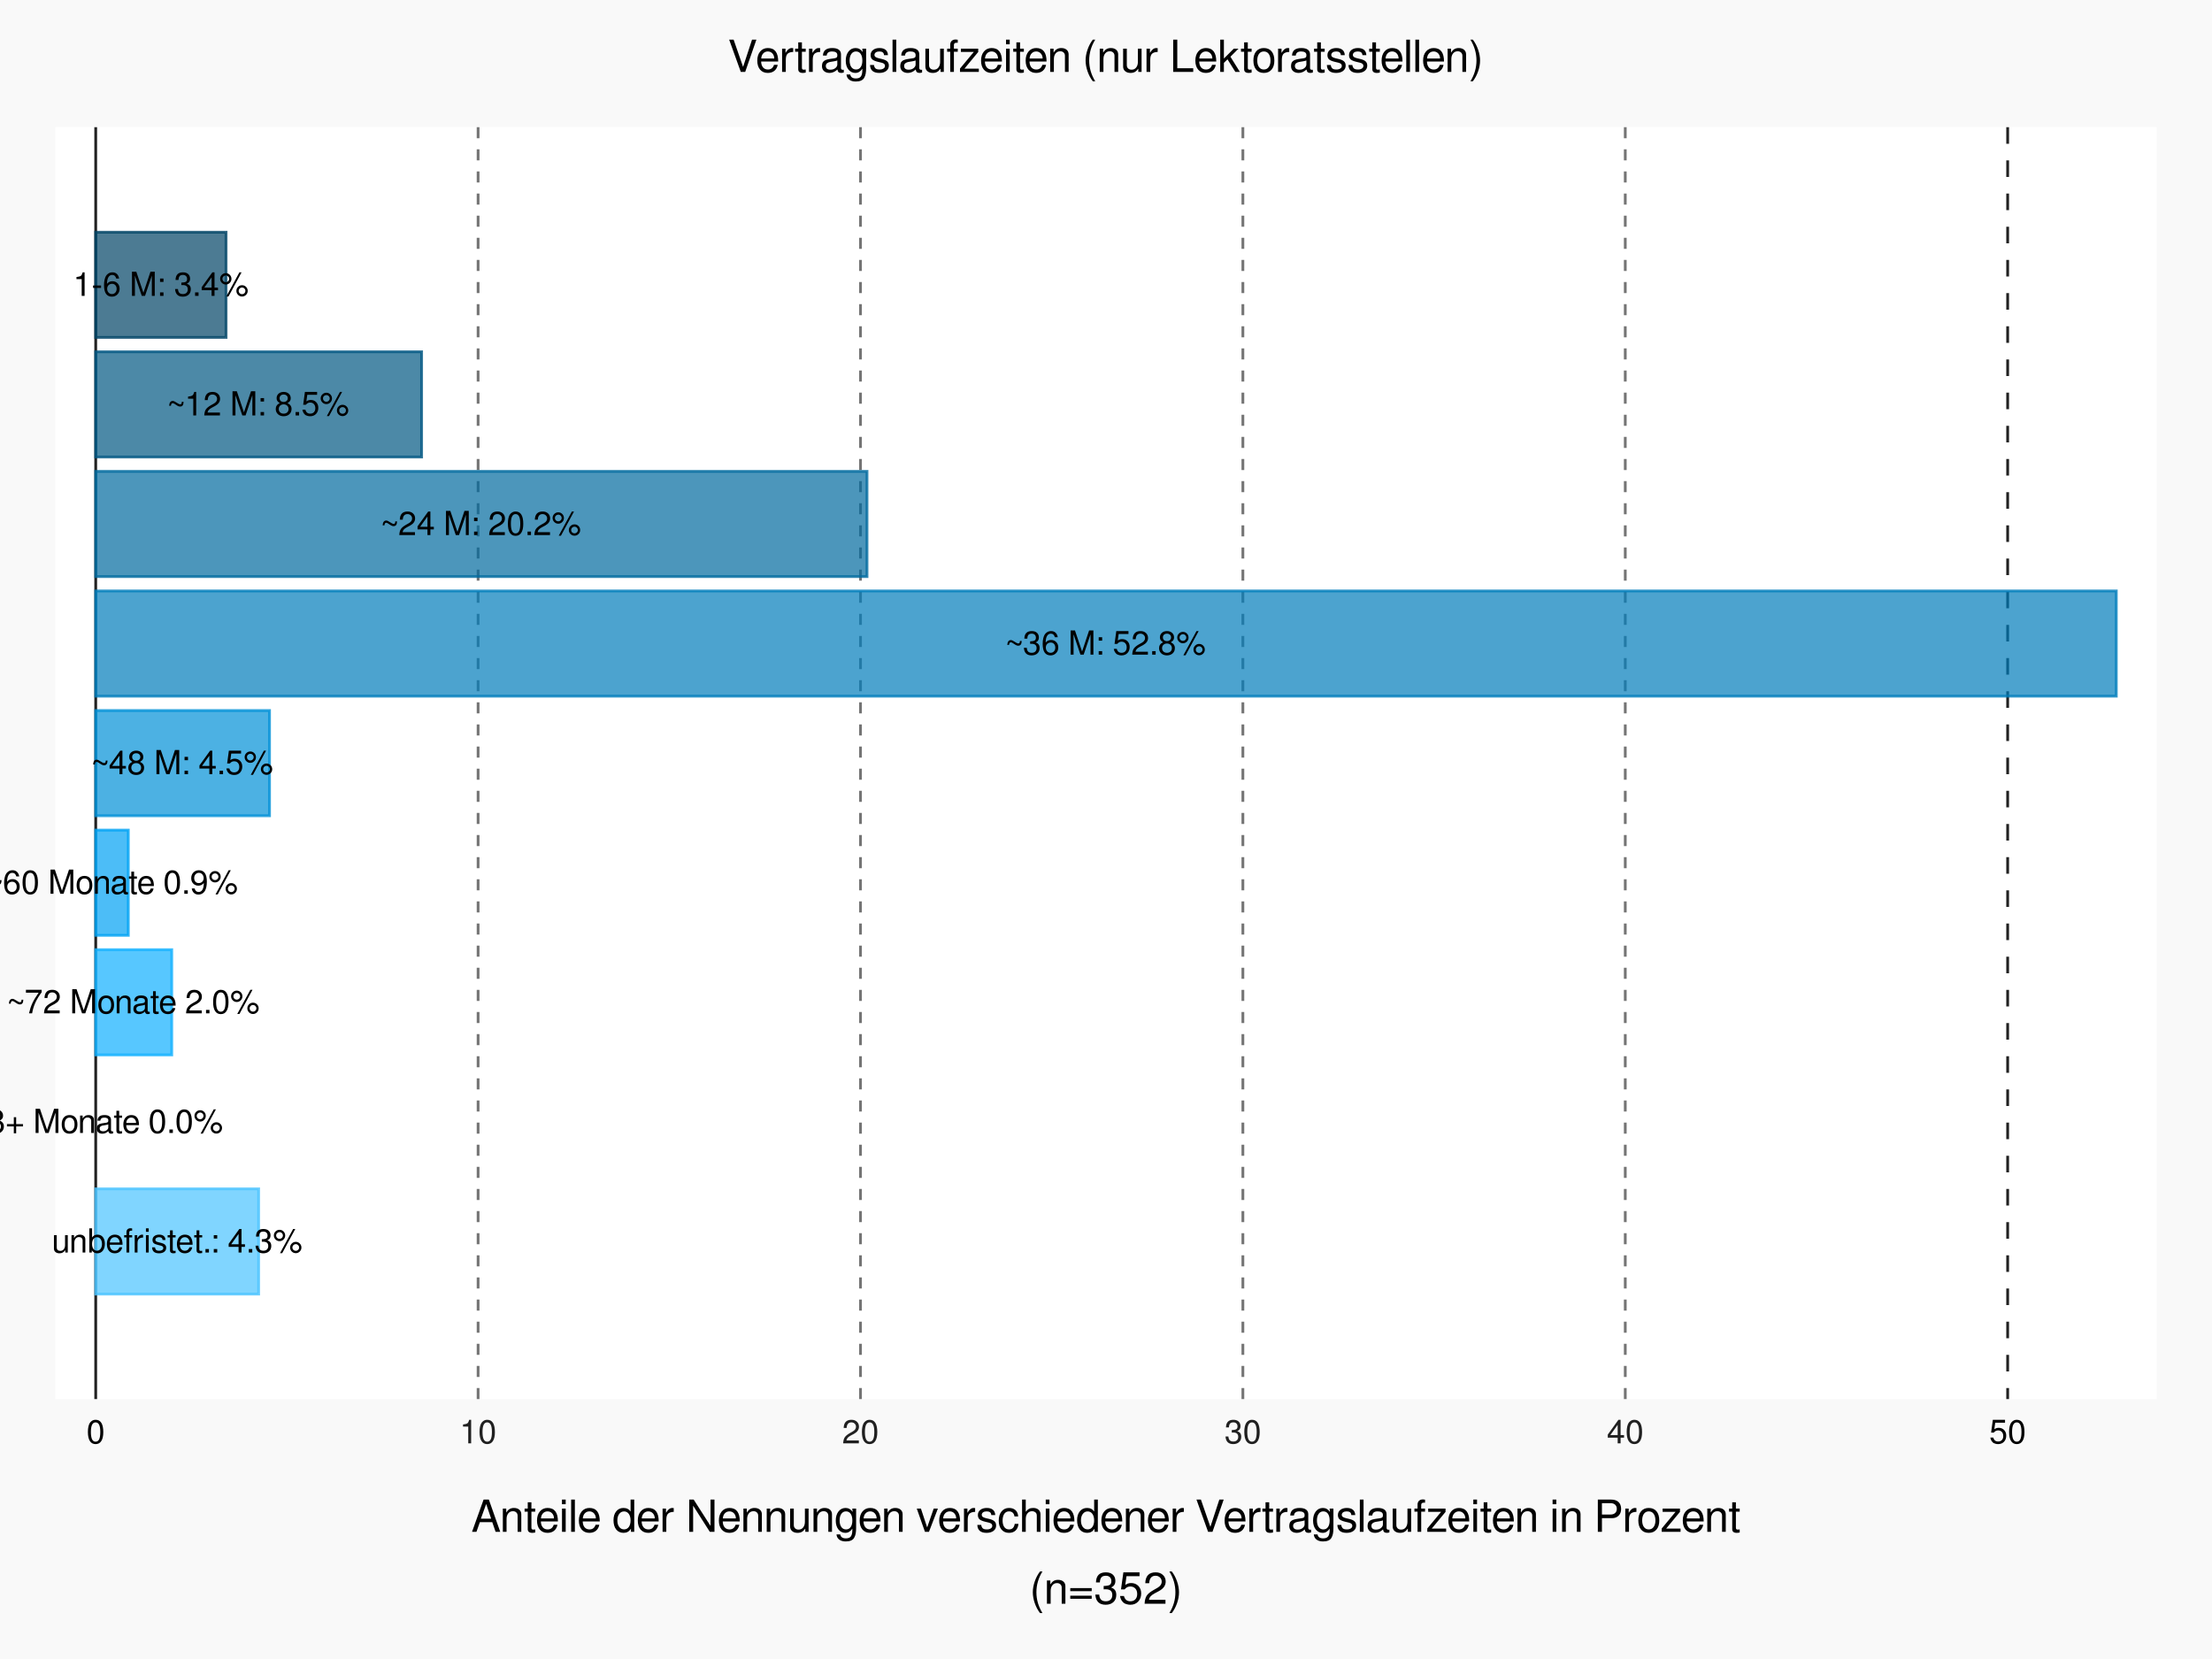
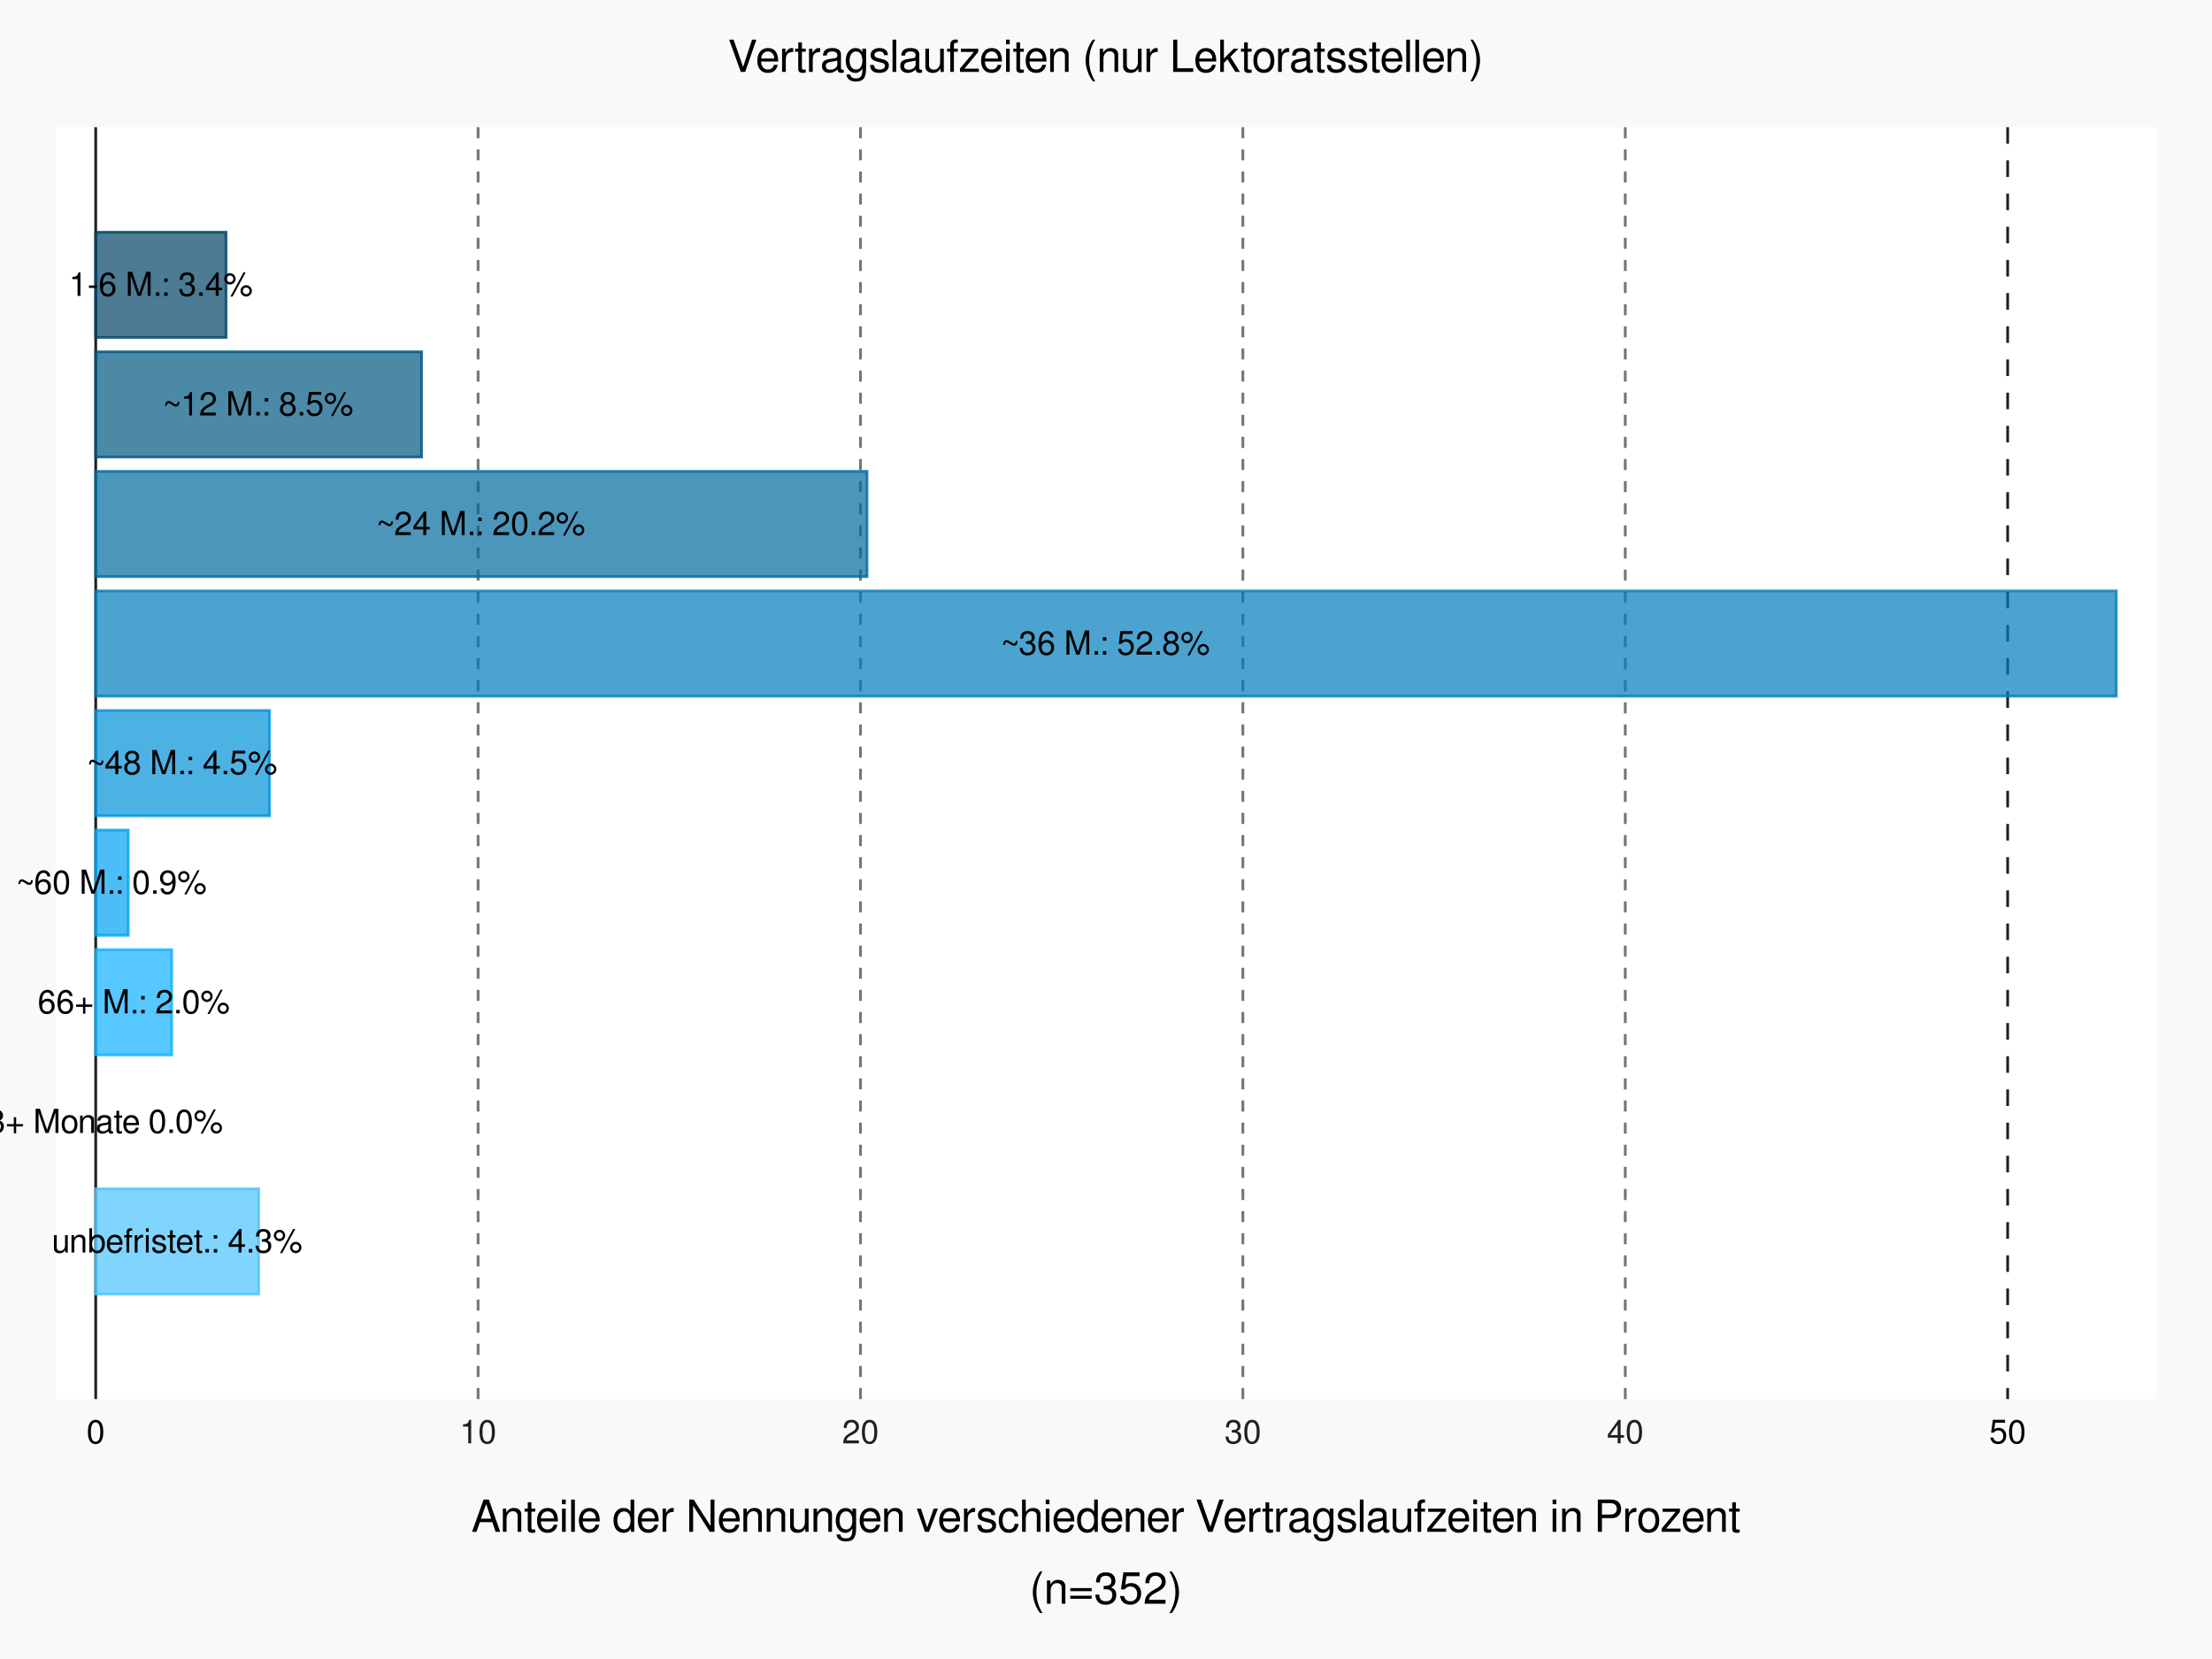
- <svg xmlns="http://www.w3.org/2000/svg" id="chart-a534a931-a8e2-4852-a900-adeee037811d" class="pygal-chart" viewBox="0 0 800 600">
+ <svg xmlns="http://www.w3.org/2000/svg" id="chart-deef0a6d-7ca4-4039-9a71-5a71950c64bc" class="pygal-chart" viewBox="0 0 800 600">
  <defs>
-     <style type="text/css">#chart-a534a931-a8e2-4852-a900-adeee037811d{-webkit-user-select:none;-webkit-font-smoothing:antialiased;font-family:FreeSans}#chart-a534a931-a8e2-4852-a900-adeee037811d .title{font-family:FreeSans;font-size:16px}#chart-a534a931-a8e2-4852-a900-adeee037811d .legends .legend text{font-family:FreeSans;font-size:14px}#chart-a534a931-a8e2-4852-a900-adeee037811d .axis text{font-family:FreeSans;font-size:12px}#chart-a534a931-a8e2-4852-a900-adeee037811d .axis text.major{font-family:FreeSans;font-size:12px}#chart-a534a931-a8e2-4852-a900-adeee037811d .text-overlay text.value{font-family:FreeSans;font-size:12px}#chart-a534a931-a8e2-4852-a900-adeee037811d .text-overlay text.label{font-family:FreeSans;font-size:12px}#chart-a534a931-a8e2-4852-a900-adeee037811d .tooltip{font-family:FreeSans;font-size:14px}#chart-a534a931-a8e2-4852-a900-adeee037811d text.no_data{font-family:FreeSans;font-size:64px}
- #chart-a534a931-a8e2-4852-a900-adeee037811d{background-color:rgba(249,249,249,1)}#chart-a534a931-a8e2-4852-a900-adeee037811d path,#chart-a534a931-a8e2-4852-a900-adeee037811d line,#chart-a534a931-a8e2-4852-a900-adeee037811d rect,#chart-a534a931-a8e2-4852-a900-adeee037811d circle{-webkit-transition:150ms;-moz-transition:150ms;transition:150ms}#chart-a534a931-a8e2-4852-a900-adeee037811d .graph &gt; .background{fill:rgba(249,249,249,1)}#chart-a534a931-a8e2-4852-a900-adeee037811d .plot &gt; .background{fill:rgba(255,255,255,1)}#chart-a534a931-a8e2-4852-a900-adeee037811d .graph{fill:rgba(0,0,0,.87)}#chart-a534a931-a8e2-4852-a900-adeee037811d text.no_data{fill:rgba(0,0,0,1)}#chart-a534a931-a8e2-4852-a900-adeee037811d .title{fill:rgba(0,0,0,1)}#chart-a534a931-a8e2-4852-a900-adeee037811d .legends .legend text{fill:rgba(0,0,0,.87)}#chart-a534a931-a8e2-4852-a900-adeee037811d .legends .legend:hover text{fill:rgba(0,0,0,1)}#chart-a534a931-a8e2-4852-a900-adeee037811d .axis .line{stroke:rgba(0,0,0,1)}#chart-a534a931-a8e2-4852-a900-adeee037811d .axis .guide.line{stroke:rgba(0,0,0,.54)}#chart-a534a931-a8e2-4852-a900-adeee037811d .axis .major.line{stroke:rgba(0,0,0,.87)}#chart-a534a931-a8e2-4852-a900-adeee037811d .axis text.major{fill:rgba(0,0,0,1)}#chart-a534a931-a8e2-4852-a900-adeee037811d .axis.y .guides:hover .guide.line,#chart-a534a931-a8e2-4852-a900-adeee037811d .line-graph .axis.x .guides:hover .guide.line,#chart-a534a931-a8e2-4852-a900-adeee037811d .stackedline-graph .axis.x .guides:hover .guide.line,#chart-a534a931-a8e2-4852-a900-adeee037811d .xy-graph .axis.x .guides:hover .guide.line{stroke:rgba(0,0,0,1)}#chart-a534a931-a8e2-4852-a900-adeee037811d .axis .guides:hover text{fill:rgba(0,0,0,1)}#chart-a534a931-a8e2-4852-a900-adeee037811d .reactive{fill-opacity:.7;stroke-opacity:.8}#chart-a534a931-a8e2-4852-a900-adeee037811d .ci{stroke:rgba(0,0,0,.87)}#chart-a534a931-a8e2-4852-a900-adeee037811d .reactive.active,#chart-a534a931-a8e2-4852-a900-adeee037811d .active .reactive{fill-opacity:.8;stroke-opacity:.9;stroke-width:4}#chart-a534a931-a8e2-4852-a900-adeee037811d .ci .reactive.active{stroke-width:1.5}#chart-a534a931-a8e2-4852-a900-adeee037811d .series text{fill:rgba(0,0,0,1)}#chart-a534a931-a8e2-4852-a900-adeee037811d .tooltip rect{fill:rgba(255,255,255,1);stroke:rgba(0,0,0,1);-webkit-transition:opacity 150ms;-moz-transition:opacity 150ms;transition:opacity 150ms}#chart-a534a931-a8e2-4852-a900-adeee037811d .tooltip .label{fill:rgba(0,0,0,.87)}#chart-a534a931-a8e2-4852-a900-adeee037811d .tooltip .label{fill:rgba(0,0,0,.87)}#chart-a534a931-a8e2-4852-a900-adeee037811d .tooltip .legend{font-size:.8em;fill:rgba(0,0,0,.54)}#chart-a534a931-a8e2-4852-a900-adeee037811d .tooltip .x_label{font-size:.6em;fill:rgba(0,0,0,1)}#chart-a534a931-a8e2-4852-a900-adeee037811d .tooltip .xlink{font-size:.5em;text-decoration:underline}#chart-a534a931-a8e2-4852-a900-adeee037811d .tooltip .value{font-size:1.5em}#chart-a534a931-a8e2-4852-a900-adeee037811d .bound{font-size:.5em}#chart-a534a931-a8e2-4852-a900-adeee037811d .max-value{font-size:.75em;fill:rgba(0,0,0,.54)}#chart-a534a931-a8e2-4852-a900-adeee037811d .map-element{fill:rgba(255,255,255,1);stroke:rgba(0,0,0,.54) !important}#chart-a534a931-a8e2-4852-a900-adeee037811d .map-element .reactive{fill-opacity:inherit;stroke-opacity:inherit}#chart-a534a931-a8e2-4852-a900-adeee037811d .color-0,#chart-a534a931-a8e2-4852-a900-adeee037811d .color-0 a:visited{stroke:#004466;fill:#004466}#chart-a534a931-a8e2-4852-a900-adeee037811d .color-1,#chart-a534a931-a8e2-4852-a900-adeee037811d .color-1 a:visited{stroke:#005782;fill:#005782}#chart-a534a931-a8e2-4852-a900-adeee037811d .color-2,#chart-a534a931-a8e2-4852-a900-adeee037811d .color-2 a:visited{stroke:#006a9f;fill:#006a9f}#chart-a534a931-a8e2-4852-a900-adeee037811d .color-3,#chart-a534a931-a8e2-4852-a900-adeee037811d .color-3 a:visited{stroke:#007dbb;fill:#007dbb}#chart-a534a931-a8e2-4852-a900-adeee037811d .color-4,#chart-a534a931-a8e2-4852-a900-adeee037811d .color-4 a:visited{stroke:#0090d7;fill:#0090d7}#chart-a534a931-a8e2-4852-a900-adeee037811d .color-5,#chart-a534a931-a8e2-4852-a900-adeee037811d .color-5 a:visited{stroke:#00a2f4;fill:#00a2f4}#chart-a534a931-a8e2-4852-a900-adeee037811d .color-6,#chart-a534a931-a8e2-4852-a900-adeee037811d .color-6 a:visited{stroke:#11b0ff;fill:#11b0ff}#chart-a534a931-a8e2-4852-a900-adeee037811d .color-7,#chart-a534a931-a8e2-4852-a900-adeee037811d .color-7 a:visited{stroke:#2db9ff;fill:#2db9ff}#chart-a534a931-a8e2-4852-a900-adeee037811d .color-8,#chart-a534a931-a8e2-4852-a900-adeee037811d .color-8 a:visited{stroke:#4ac3ff;fill:#4ac3ff}#chart-a534a931-a8e2-4852-a900-adeee037811d .text-overlay .color-0 text{fill:black}#chart-a534a931-a8e2-4852-a900-adeee037811d .text-overlay .color-1 text{fill:black}#chart-a534a931-a8e2-4852-a900-adeee037811d .text-overlay .color-2 text{fill:black}#chart-a534a931-a8e2-4852-a900-adeee037811d .text-overlay .color-3 text{fill:black}#chart-a534a931-a8e2-4852-a900-adeee037811d .text-overlay .color-4 text{fill:black}#chart-a534a931-a8e2-4852-a900-adeee037811d .text-overlay .color-5 text{fill:black}#chart-a534a931-a8e2-4852-a900-adeee037811d .text-overlay .color-6 text{fill:black}#chart-a534a931-a8e2-4852-a900-adeee037811d .text-overlay .color-7 text{fill:black}#chart-a534a931-a8e2-4852-a900-adeee037811d .text-overlay .color-8 text{fill:black}
- #chart-a534a931-a8e2-4852-a900-adeee037811d text.no_data{text-anchor:middle}#chart-a534a931-a8e2-4852-a900-adeee037811d .guide.line{fill:none}#chart-a534a931-a8e2-4852-a900-adeee037811d .centered{text-anchor:middle}#chart-a534a931-a8e2-4852-a900-adeee037811d .title{text-anchor:middle}#chart-a534a931-a8e2-4852-a900-adeee037811d .legends .legend text{fill-opacity:1}#chart-a534a931-a8e2-4852-a900-adeee037811d .axis.x text{text-anchor:middle}#chart-a534a931-a8e2-4852-a900-adeee037811d .axis.x:not(.web) text[transform]{text-anchor:start}#chart-a534a931-a8e2-4852-a900-adeee037811d .axis.x:not(.web) text[transform].backwards{text-anchor:end}#chart-a534a931-a8e2-4852-a900-adeee037811d .axis.y text{text-anchor:end}#chart-a534a931-a8e2-4852-a900-adeee037811d .axis.y text[transform].backwards{text-anchor:start}#chart-a534a931-a8e2-4852-a900-adeee037811d .axis.y2 text{text-anchor:start}#chart-a534a931-a8e2-4852-a900-adeee037811d .axis.y2 text[transform].backwards{text-anchor:end}#chart-a534a931-a8e2-4852-a900-adeee037811d .axis .guide.line{stroke-dasharray:4,4}#chart-a534a931-a8e2-4852-a900-adeee037811d .axis .major.guide.line{stroke-dasharray:6,6}#chart-a534a931-a8e2-4852-a900-adeee037811d .horizontal .axis.y .guide.line,#chart-a534a931-a8e2-4852-a900-adeee037811d .horizontal .axis.y2 .guide.line,#chart-a534a931-a8e2-4852-a900-adeee037811d .vertical .axis.x .guide.line{opacity:0}#chart-a534a931-a8e2-4852-a900-adeee037811d .horizontal .axis.always_show .guide.line,#chart-a534a931-a8e2-4852-a900-adeee037811d .vertical .axis.always_show .guide.line{opacity:1 !important}#chart-a534a931-a8e2-4852-a900-adeee037811d .axis.y .guides:hover .guide.line,#chart-a534a931-a8e2-4852-a900-adeee037811d .axis.y2 .guides:hover .guide.line,#chart-a534a931-a8e2-4852-a900-adeee037811d .axis.x .guides:hover .guide.line{opacity:1}#chart-a534a931-a8e2-4852-a900-adeee037811d .axis .guides:hover text{opacity:1}#chart-a534a931-a8e2-4852-a900-adeee037811d .nofill{fill:none}#chart-a534a931-a8e2-4852-a900-adeee037811d .subtle-fill{fill-opacity:.2}#chart-a534a931-a8e2-4852-a900-adeee037811d .dot{stroke-width:1px;fill-opacity:1}#chart-a534a931-a8e2-4852-a900-adeee037811d .dot.active{stroke-width:5px}#chart-a534a931-a8e2-4852-a900-adeee037811d .dot.negative{fill:transparent}#chart-a534a931-a8e2-4852-a900-adeee037811d text,#chart-a534a931-a8e2-4852-a900-adeee037811d tspan{stroke:none !important}#chart-a534a931-a8e2-4852-a900-adeee037811d .series text.active{opacity:1}#chart-a534a931-a8e2-4852-a900-adeee037811d .tooltip rect{fill-opacity:.95;stroke-width:.5}#chart-a534a931-a8e2-4852-a900-adeee037811d .tooltip text{fill-opacity:1}#chart-a534a931-a8e2-4852-a900-adeee037811d .showable{visibility:hidden}#chart-a534a931-a8e2-4852-a900-adeee037811d .showable.shown{visibility:visible}#chart-a534a931-a8e2-4852-a900-adeee037811d .gauge-background{fill:rgba(229,229,229,1);stroke:none}#chart-a534a931-a8e2-4852-a900-adeee037811d .bg-lines{stroke:rgba(249,249,249,1);stroke-width:2px}</style>
+     <style type="text/css">#chart-deef0a6d-7ca4-4039-9a71-5a71950c64bc{-webkit-user-select:none;-webkit-font-smoothing:antialiased;font-family:FreeSans}#chart-deef0a6d-7ca4-4039-9a71-5a71950c64bc .title{font-family:FreeSans;font-size:16px}#chart-deef0a6d-7ca4-4039-9a71-5a71950c64bc .legends .legend text{font-family:FreeSans;font-size:14px}#chart-deef0a6d-7ca4-4039-9a71-5a71950c64bc .axis text{font-family:FreeSans;font-size:12px}#chart-deef0a6d-7ca4-4039-9a71-5a71950c64bc .axis text.major{font-family:FreeSans;font-size:12px}#chart-deef0a6d-7ca4-4039-9a71-5a71950c64bc .text-overlay text.value{font-family:FreeSans;font-size:12px}#chart-deef0a6d-7ca4-4039-9a71-5a71950c64bc .text-overlay text.label{font-family:FreeSans;font-size:12px}#chart-deef0a6d-7ca4-4039-9a71-5a71950c64bc .tooltip{font-family:FreeSans;font-size:14px}#chart-deef0a6d-7ca4-4039-9a71-5a71950c64bc text.no_data{font-family:FreeSans;font-size:64px}
+ #chart-deef0a6d-7ca4-4039-9a71-5a71950c64bc{background-color:rgba(249,249,249,1)}#chart-deef0a6d-7ca4-4039-9a71-5a71950c64bc path,#chart-deef0a6d-7ca4-4039-9a71-5a71950c64bc line,#chart-deef0a6d-7ca4-4039-9a71-5a71950c64bc rect,#chart-deef0a6d-7ca4-4039-9a71-5a71950c64bc circle{-webkit-transition:150ms;-moz-transition:150ms;transition:150ms}#chart-deef0a6d-7ca4-4039-9a71-5a71950c64bc .graph &gt; .background{fill:rgba(249,249,249,1)}#chart-deef0a6d-7ca4-4039-9a71-5a71950c64bc .plot &gt; .background{fill:rgba(255,255,255,1)}#chart-deef0a6d-7ca4-4039-9a71-5a71950c64bc .graph{fill:rgba(0,0,0,.87)}#chart-deef0a6d-7ca4-4039-9a71-5a71950c64bc text.no_data{fill:rgba(0,0,0,1)}#chart-deef0a6d-7ca4-4039-9a71-5a71950c64bc .title{fill:rgba(0,0,0,1)}#chart-deef0a6d-7ca4-4039-9a71-5a71950c64bc .legends .legend text{fill:rgba(0,0,0,.87)}#chart-deef0a6d-7ca4-4039-9a71-5a71950c64bc .legends .legend:hover text{fill:rgba(0,0,0,1)}#chart-deef0a6d-7ca4-4039-9a71-5a71950c64bc .axis .line{stroke:rgba(0,0,0,1)}#chart-deef0a6d-7ca4-4039-9a71-5a71950c64bc .axis .guide.line{stroke:rgba(0,0,0,.54)}#chart-deef0a6d-7ca4-4039-9a71-5a71950c64bc .axis .major.line{stroke:rgba(0,0,0,.87)}#chart-deef0a6d-7ca4-4039-9a71-5a71950c64bc .axis text.major{fill:rgba(0,0,0,1)}#chart-deef0a6d-7ca4-4039-9a71-5a71950c64bc .axis.y .guides:hover .guide.line,#chart-deef0a6d-7ca4-4039-9a71-5a71950c64bc .line-graph .axis.x .guides:hover .guide.line,#chart-deef0a6d-7ca4-4039-9a71-5a71950c64bc .stackedline-graph .axis.x .guides:hover .guide.line,#chart-deef0a6d-7ca4-4039-9a71-5a71950c64bc .xy-graph .axis.x .guides:hover .guide.line{stroke:rgba(0,0,0,1)}#chart-deef0a6d-7ca4-4039-9a71-5a71950c64bc .axis .guides:hover text{fill:rgba(0,0,0,1)}#chart-deef0a6d-7ca4-4039-9a71-5a71950c64bc .reactive{fill-opacity:.7;stroke-opacity:.8}#chart-deef0a6d-7ca4-4039-9a71-5a71950c64bc .ci{stroke:rgba(0,0,0,.87)}#chart-deef0a6d-7ca4-4039-9a71-5a71950c64bc .reactive.active,#chart-deef0a6d-7ca4-4039-9a71-5a71950c64bc .active .reactive{fill-opacity:.8;stroke-opacity:.9;stroke-width:4}#chart-deef0a6d-7ca4-4039-9a71-5a71950c64bc .ci .reactive.active{stroke-width:1.5}#chart-deef0a6d-7ca4-4039-9a71-5a71950c64bc .series text{fill:rgba(0,0,0,1)}#chart-deef0a6d-7ca4-4039-9a71-5a71950c64bc .tooltip rect{fill:rgba(255,255,255,1);stroke:rgba(0,0,0,1);-webkit-transition:opacity 150ms;-moz-transition:opacity 150ms;transition:opacity 150ms}#chart-deef0a6d-7ca4-4039-9a71-5a71950c64bc .tooltip .label{fill:rgba(0,0,0,.87)}#chart-deef0a6d-7ca4-4039-9a71-5a71950c64bc .tooltip .label{fill:rgba(0,0,0,.87)}#chart-deef0a6d-7ca4-4039-9a71-5a71950c64bc .tooltip .legend{font-size:.8em;fill:rgba(0,0,0,.54)}#chart-deef0a6d-7ca4-4039-9a71-5a71950c64bc .tooltip .x_label{font-size:.6em;fill:rgba(0,0,0,1)}#chart-deef0a6d-7ca4-4039-9a71-5a71950c64bc .tooltip .xlink{font-size:.5em;text-decoration:underline}#chart-deef0a6d-7ca4-4039-9a71-5a71950c64bc .tooltip .value{font-size:1.5em}#chart-deef0a6d-7ca4-4039-9a71-5a71950c64bc .bound{font-size:.5em}#chart-deef0a6d-7ca4-4039-9a71-5a71950c64bc .max-value{font-size:.75em;fill:rgba(0,0,0,.54)}#chart-deef0a6d-7ca4-4039-9a71-5a71950c64bc .map-element{fill:rgba(255,255,255,1);stroke:rgba(0,0,0,.54) !important}#chart-deef0a6d-7ca4-4039-9a71-5a71950c64bc .map-element .reactive{fill-opacity:inherit;stroke-opacity:inherit}#chart-deef0a6d-7ca4-4039-9a71-5a71950c64bc .color-0,#chart-deef0a6d-7ca4-4039-9a71-5a71950c64bc .color-0 a:visited{stroke:#004466;fill:#004466}#chart-deef0a6d-7ca4-4039-9a71-5a71950c64bc .color-1,#chart-deef0a6d-7ca4-4039-9a71-5a71950c64bc .color-1 a:visited{stroke:#005782;fill:#005782}#chart-deef0a6d-7ca4-4039-9a71-5a71950c64bc .color-2,#chart-deef0a6d-7ca4-4039-9a71-5a71950c64bc .color-2 a:visited{stroke:#006a9f;fill:#006a9f}#chart-deef0a6d-7ca4-4039-9a71-5a71950c64bc .color-3,#chart-deef0a6d-7ca4-4039-9a71-5a71950c64bc .color-3 a:visited{stroke:#007dbb;fill:#007dbb}#chart-deef0a6d-7ca4-4039-9a71-5a71950c64bc .color-4,#chart-deef0a6d-7ca4-4039-9a71-5a71950c64bc .color-4 a:visited{stroke:#0090d7;fill:#0090d7}#chart-deef0a6d-7ca4-4039-9a71-5a71950c64bc .color-5,#chart-deef0a6d-7ca4-4039-9a71-5a71950c64bc .color-5 a:visited{stroke:#00a2f4;fill:#00a2f4}#chart-deef0a6d-7ca4-4039-9a71-5a71950c64bc .color-6,#chart-deef0a6d-7ca4-4039-9a71-5a71950c64bc .color-6 a:visited{stroke:#11b0ff;fill:#11b0ff}#chart-deef0a6d-7ca4-4039-9a71-5a71950c64bc .color-7,#chart-deef0a6d-7ca4-4039-9a71-5a71950c64bc .color-7 a:visited{stroke:#2db9ff;fill:#2db9ff}#chart-deef0a6d-7ca4-4039-9a71-5a71950c64bc .color-8,#chart-deef0a6d-7ca4-4039-9a71-5a71950c64bc .color-8 a:visited{stroke:#4ac3ff;fill:#4ac3ff}#chart-deef0a6d-7ca4-4039-9a71-5a71950c64bc .text-overlay .color-0 text{fill:black}#chart-deef0a6d-7ca4-4039-9a71-5a71950c64bc .text-overlay .color-1 text{fill:black}#chart-deef0a6d-7ca4-4039-9a71-5a71950c64bc .text-overlay .color-2 text{fill:black}#chart-deef0a6d-7ca4-4039-9a71-5a71950c64bc .text-overlay .color-3 text{fill:black}#chart-deef0a6d-7ca4-4039-9a71-5a71950c64bc .text-overlay .color-4 text{fill:black}#chart-deef0a6d-7ca4-4039-9a71-5a71950c64bc .text-overlay .color-5 text{fill:black}#chart-deef0a6d-7ca4-4039-9a71-5a71950c64bc .text-overlay .color-6 text{fill:black}#chart-deef0a6d-7ca4-4039-9a71-5a71950c64bc .text-overlay .color-7 text{fill:black}#chart-deef0a6d-7ca4-4039-9a71-5a71950c64bc .text-overlay .color-8 text{fill:black}
+ #chart-deef0a6d-7ca4-4039-9a71-5a71950c64bc text.no_data{text-anchor:middle}#chart-deef0a6d-7ca4-4039-9a71-5a71950c64bc .guide.line{fill:none}#chart-deef0a6d-7ca4-4039-9a71-5a71950c64bc .centered{text-anchor:middle}#chart-deef0a6d-7ca4-4039-9a71-5a71950c64bc .title{text-anchor:middle}#chart-deef0a6d-7ca4-4039-9a71-5a71950c64bc .legends .legend text{fill-opacity:1}#chart-deef0a6d-7ca4-4039-9a71-5a71950c64bc .axis.x text{text-anchor:middle}#chart-deef0a6d-7ca4-4039-9a71-5a71950c64bc .axis.x:not(.web) text[transform]{text-anchor:start}#chart-deef0a6d-7ca4-4039-9a71-5a71950c64bc .axis.x:not(.web) text[transform].backwards{text-anchor:end}#chart-deef0a6d-7ca4-4039-9a71-5a71950c64bc .axis.y text{text-anchor:end}#chart-deef0a6d-7ca4-4039-9a71-5a71950c64bc .axis.y text[transform].backwards{text-anchor:start}#chart-deef0a6d-7ca4-4039-9a71-5a71950c64bc .axis.y2 text{text-anchor:start}#chart-deef0a6d-7ca4-4039-9a71-5a71950c64bc .axis.y2 text[transform].backwards{text-anchor:end}#chart-deef0a6d-7ca4-4039-9a71-5a71950c64bc .axis .guide.line{stroke-dasharray:4,4}#chart-deef0a6d-7ca4-4039-9a71-5a71950c64bc .axis .major.guide.line{stroke-dasharray:6,6}#chart-deef0a6d-7ca4-4039-9a71-5a71950c64bc .horizontal .axis.y .guide.line,#chart-deef0a6d-7ca4-4039-9a71-5a71950c64bc .horizontal .axis.y2 .guide.line,#chart-deef0a6d-7ca4-4039-9a71-5a71950c64bc .vertical .axis.x .guide.line{opacity:0}#chart-deef0a6d-7ca4-4039-9a71-5a71950c64bc .horizontal .axis.always_show .guide.line,#chart-deef0a6d-7ca4-4039-9a71-5a71950c64bc .vertical .axis.always_show .guide.line{opacity:1 !important}#chart-deef0a6d-7ca4-4039-9a71-5a71950c64bc .axis.y .guides:hover .guide.line,#chart-deef0a6d-7ca4-4039-9a71-5a71950c64bc .axis.y2 .guides:hover .guide.line,#chart-deef0a6d-7ca4-4039-9a71-5a71950c64bc .axis.x .guides:hover .guide.line{opacity:1}#chart-deef0a6d-7ca4-4039-9a71-5a71950c64bc .axis .guides:hover text{opacity:1}#chart-deef0a6d-7ca4-4039-9a71-5a71950c64bc .nofill{fill:none}#chart-deef0a6d-7ca4-4039-9a71-5a71950c64bc .subtle-fill{fill-opacity:.2}#chart-deef0a6d-7ca4-4039-9a71-5a71950c64bc .dot{stroke-width:1px;fill-opacity:1}#chart-deef0a6d-7ca4-4039-9a71-5a71950c64bc .dot.active{stroke-width:5px}#chart-deef0a6d-7ca4-4039-9a71-5a71950c64bc .dot.negative{fill:transparent}#chart-deef0a6d-7ca4-4039-9a71-5a71950c64bc text,#chart-deef0a6d-7ca4-4039-9a71-5a71950c64bc tspan{stroke:none !important}#chart-deef0a6d-7ca4-4039-9a71-5a71950c64bc .series text.active{opacity:1}#chart-deef0a6d-7ca4-4039-9a71-5a71950c64bc .tooltip rect{fill-opacity:.95;stroke-width:.5}#chart-deef0a6d-7ca4-4039-9a71-5a71950c64bc .tooltip text{fill-opacity:1}#chart-deef0a6d-7ca4-4039-9a71-5a71950c64bc .showable{visibility:hidden}#chart-deef0a6d-7ca4-4039-9a71-5a71950c64bc .showable.shown{visibility:visible}#chart-deef0a6d-7ca4-4039-9a71-5a71950c64bc .gauge-background{fill:rgba(229,229,229,1);stroke:none}#chart-deef0a6d-7ca4-4039-9a71-5a71950c64bc .bg-lines{stroke:rgba(249,249,249,1);stroke-width:2px}</style>
  </defs>
  <g class="graph horizontalbar-graph horizontal">
    <rect x="0" y="0" width="800" height="600" class="background" />
    <g transform="translate(20, 46)" class="plot">
      <rect x="0" y="0" width="760" height="460" class="background" />
      <g class="axis x always_show">
        <g class="guides">
          <path d="M14.615 0 v460" class="axis major line" />
          <text x="14.615" y="476.0" class="major">0</text>
        </g>
        <g class="guides">
          <path d="M152.911 0 v460" class="guide line" />
          <text x="152.911" y="476.0" class="">10</text>
        </g>
        <g class="guides">
          <path d="M291.208 0 v460" class="guide line" />
          <text x="291.208" y="476.0" class="">20</text>
        </g>
        <g class="guides">
          <path d="M429.504 0 v460" class="guide line" />
          <text x="429.504" y="476.0" class="">30</text>
        </g>
        <g class="guides">
          <path d="M567.8 0 v460" class="guide line" />
          <text x="567.8" y="476.0" class="">40</text>
        </g>
        <g class="guides">
          <path d="M706.096 0 v460" class="major guide line" />
          <text x="706.096" y="476.0" class="major">50</text>
        </g>
      </g>
      <g class="series serie-8 color-8">
        <g class="bars">
          <g class="bar">
            <rect x="14.615" y="383.962" rx="0" ry="0" width="58.933" height="38.058" class="rect reactive tooltip-trigger" />
          </g>
        </g>
      </g>
      <g class="series serie-7 color-7">
        <g class="bars">
          <g class="bar">
            <rect x="14.615" y="340.715" rx="0" ry="0" height="38.058" class="rect reactive tooltip-trigger" />
          </g>
        </g>
      </g>
      <g class="series serie-6 color-6">
        <g class="bars">
          <g class="bar">
            <rect x="14.615" y="297.467" rx="0" ry="0" width="27.502" height="38.058" class="rect reactive tooltip-trigger" />
          </g>
        </g>
      </g>
      <g class="series serie-5 color-5">
        <g class="bars">
          <g class="bar">
            <rect x="14.615" y="254.219" rx="0" ry="0" width="11.787" height="38.058" class="rect reactive tooltip-trigger" />
          </g>
        </g>
      </g>
      <g class="series serie-4 color-4">
        <g class="bars">
          <g class="bar">
            <rect x="14.615" y="210.971" rx="0" ry="0" width="62.862" height="38.058" class="rect reactive tooltip-trigger" />
          </g>
        </g>
      </g>
      <g class="series serie-3 color-3">
        <g class="bars">
          <g class="bar">
            <rect x="14.615" y="167.723" rx="0" ry="0" width="730.769" height="38.058" class="rect reactive tooltip-trigger" />
          </g>
        </g>
      </g>
      <g class="series serie-2 color-2">
        <g class="bars">
          <g class="bar">
            <rect x="14.615" y="124.475" rx="0" ry="0" width="278.95" height="38.058" class="rect reactive tooltip-trigger" />
          </g>
        </g>
      </g>
      <g class="series serie-1 color-1">
        <g class="bars">
          <g class="bar">
            <rect x="14.615" y="81.227" rx="0" ry="0" width="117.866" height="38.058" class="rect reactive tooltip-trigger" />
          </g>
        </g>
      </g>
      <g class="series serie-0 color-0">
        <g class="bars">
          <g class="bar">
            <rect x="14.615" y="37.979" rx="0" ry="0" width="47.146" height="38.058" class="rect reactive tooltip-trigger" />
          </g>
        </g>
      </g>
    </g>
    <g class="titles">
      <text x="400.0" y="26" class="title plot_title">Vertragslaufzeiten (nur Lektoratsstellen)</text>
      <text x="400.0" y="554" class="title">Anteile der Nennungen verschiedener Vertragslaufzeiten in Prozent</text>
      <text x="400.0" y="580" class="title">(n=352)</text>
    </g>
    <g transform="translate(20, 46)" class="plot overlay">
      <g class="series serie-8 color-8" />
      <g class="series serie-7 color-7" />
      <g class="series serie-6 color-6" />
      <g class="series serie-5 color-5" />
      <g class="series serie-4 color-4" />
      <g class="series serie-3 color-3" />
      <g class="series serie-2 color-2" />
      <g class="series serie-1 color-1" />
      <g class="series serie-0 color-0" />
    </g>
    <g transform="translate(20, 46)" class="plot text-overlay">
      <g class="series serie-8 color-8">
        <text text-anchor="middle" x="44.082" y="406.991" class="value">unbefristet.: 4.3%</text>
      </g>
      <g class="series serie-7 color-7">
        <text text-anchor="middle" x="14.615" y="363.744" class="value">78+ Monate 0.0%</text>
      </g>
      <g class="series serie-6 color-6">
-         <text text-anchor="middle" x="28.366" y="320.496" class="value">~72 Monate 2.0%</text>
+         <text text-anchor="middle" x="28.366" y="320.496" class="value">66+ M.: 2.0%</text>
      </g>
      <g class="series serie-5 color-5">
-         <text text-anchor="middle" x="20.509" y="277.248" class="value">~60 Monate 0.9%</text>
+         <text text-anchor="middle" x="20.509" y="277.248" class="value">~60 M.: 0.9%</text>
      </g>
      <g class="series serie-4 color-4">
-         <text text-anchor="middle" x="46.046" y="234" class="value">~48 M: 4.5%</text>
+         <text text-anchor="middle" x="46.046" y="234" class="value">~48 M.: 4.5%</text>
      </g>
      <g class="series serie-3 color-3">
-         <text text-anchor="middle" x="380.0" y="190.752" class="value">~36 M: 52.8%</text>
+         <text text-anchor="middle" x="380.0" y="190.752" class="value">~36 M.: 52.8%</text>
      </g>
      <g class="series serie-2 color-2">
-         <text text-anchor="middle" x="154.09" y="147.504" class="value">~24 M: 20.2%</text>
+         <text text-anchor="middle" x="154.09" y="147.504" class="value">~24 M.: 20.2%</text>
      </g>
      <g class="series serie-1 color-1">
-         <text text-anchor="middle" x="73.548" y="104.256" class="value">~12 M: 8.5%</text>
+         <text text-anchor="middle" x="73.548" y="104.256" class="value">~12 M.: 8.5%</text>
      </g>
      <g class="series serie-0 color-0">
-         <text text-anchor="middle" x="38.189" y="61.009" class="value">1-6 M: 3.4%</text>
+         <text text-anchor="middle" x="38.189" y="61.009" class="value">1-6 M.: 3.4%</text>
      </g>
    </g>
    <g transform="translate(20, 46)" class="plot tooltip-overlay">
      <g transform="translate(0 0)" style="opacity: 0" class="tooltip">
        <rect rx="0" ry="0" width="0" height="0" class="tooltip-box" />
        <g class="text" />
      </g>
    </g>
  </g>
</svg>
